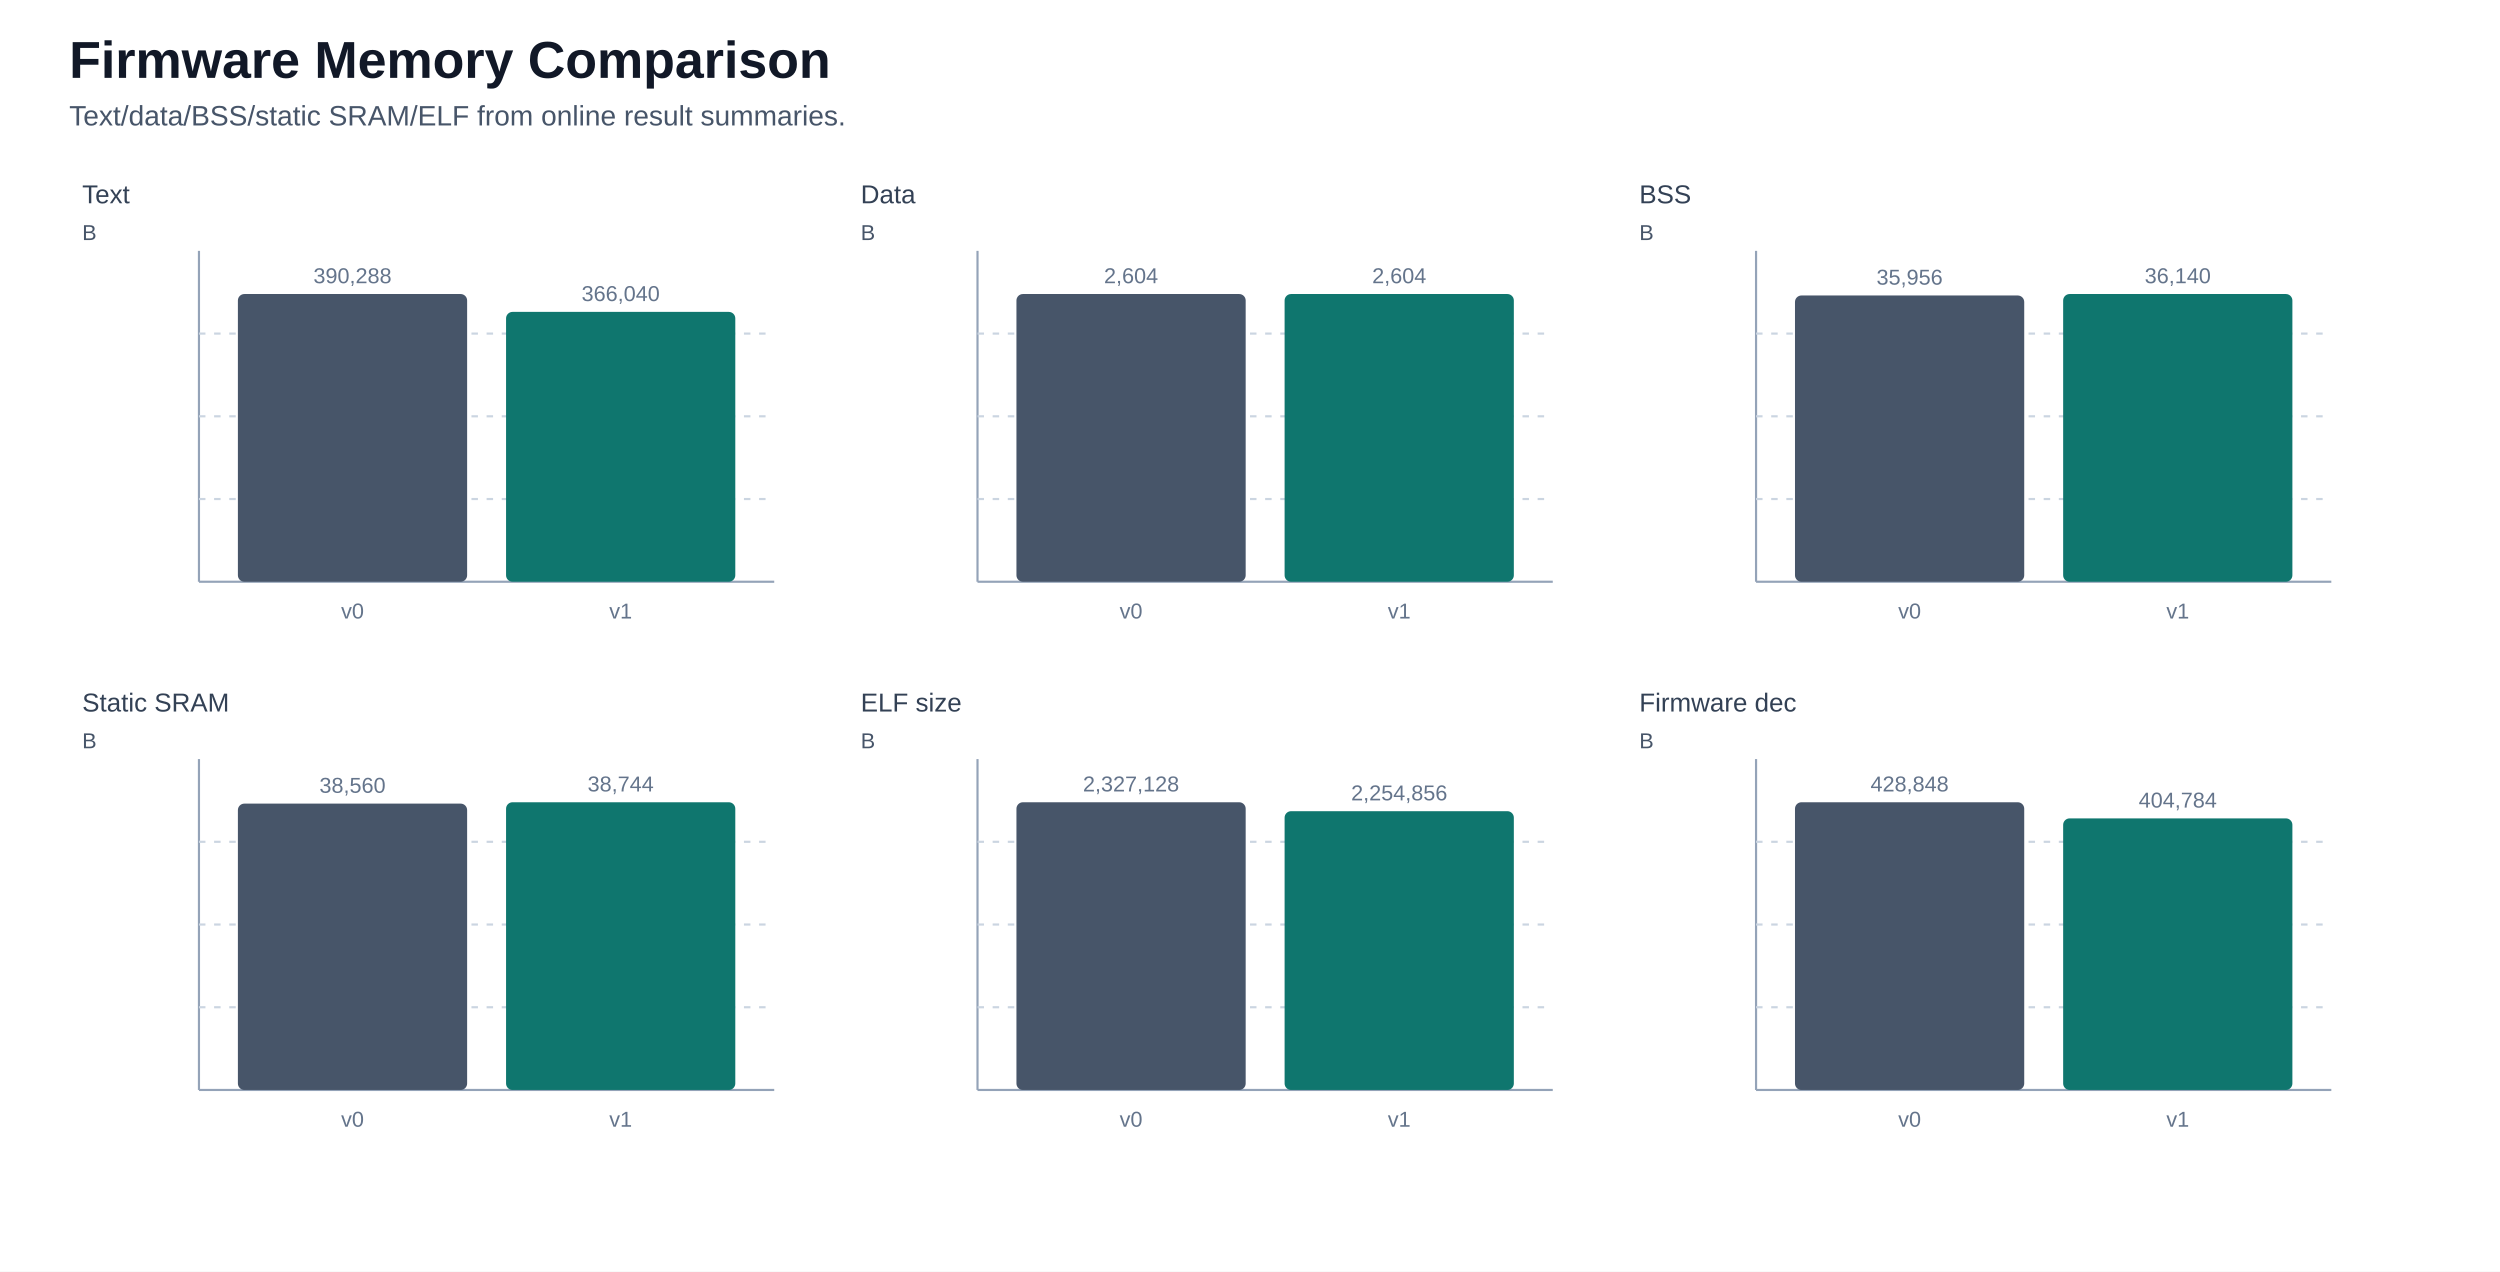
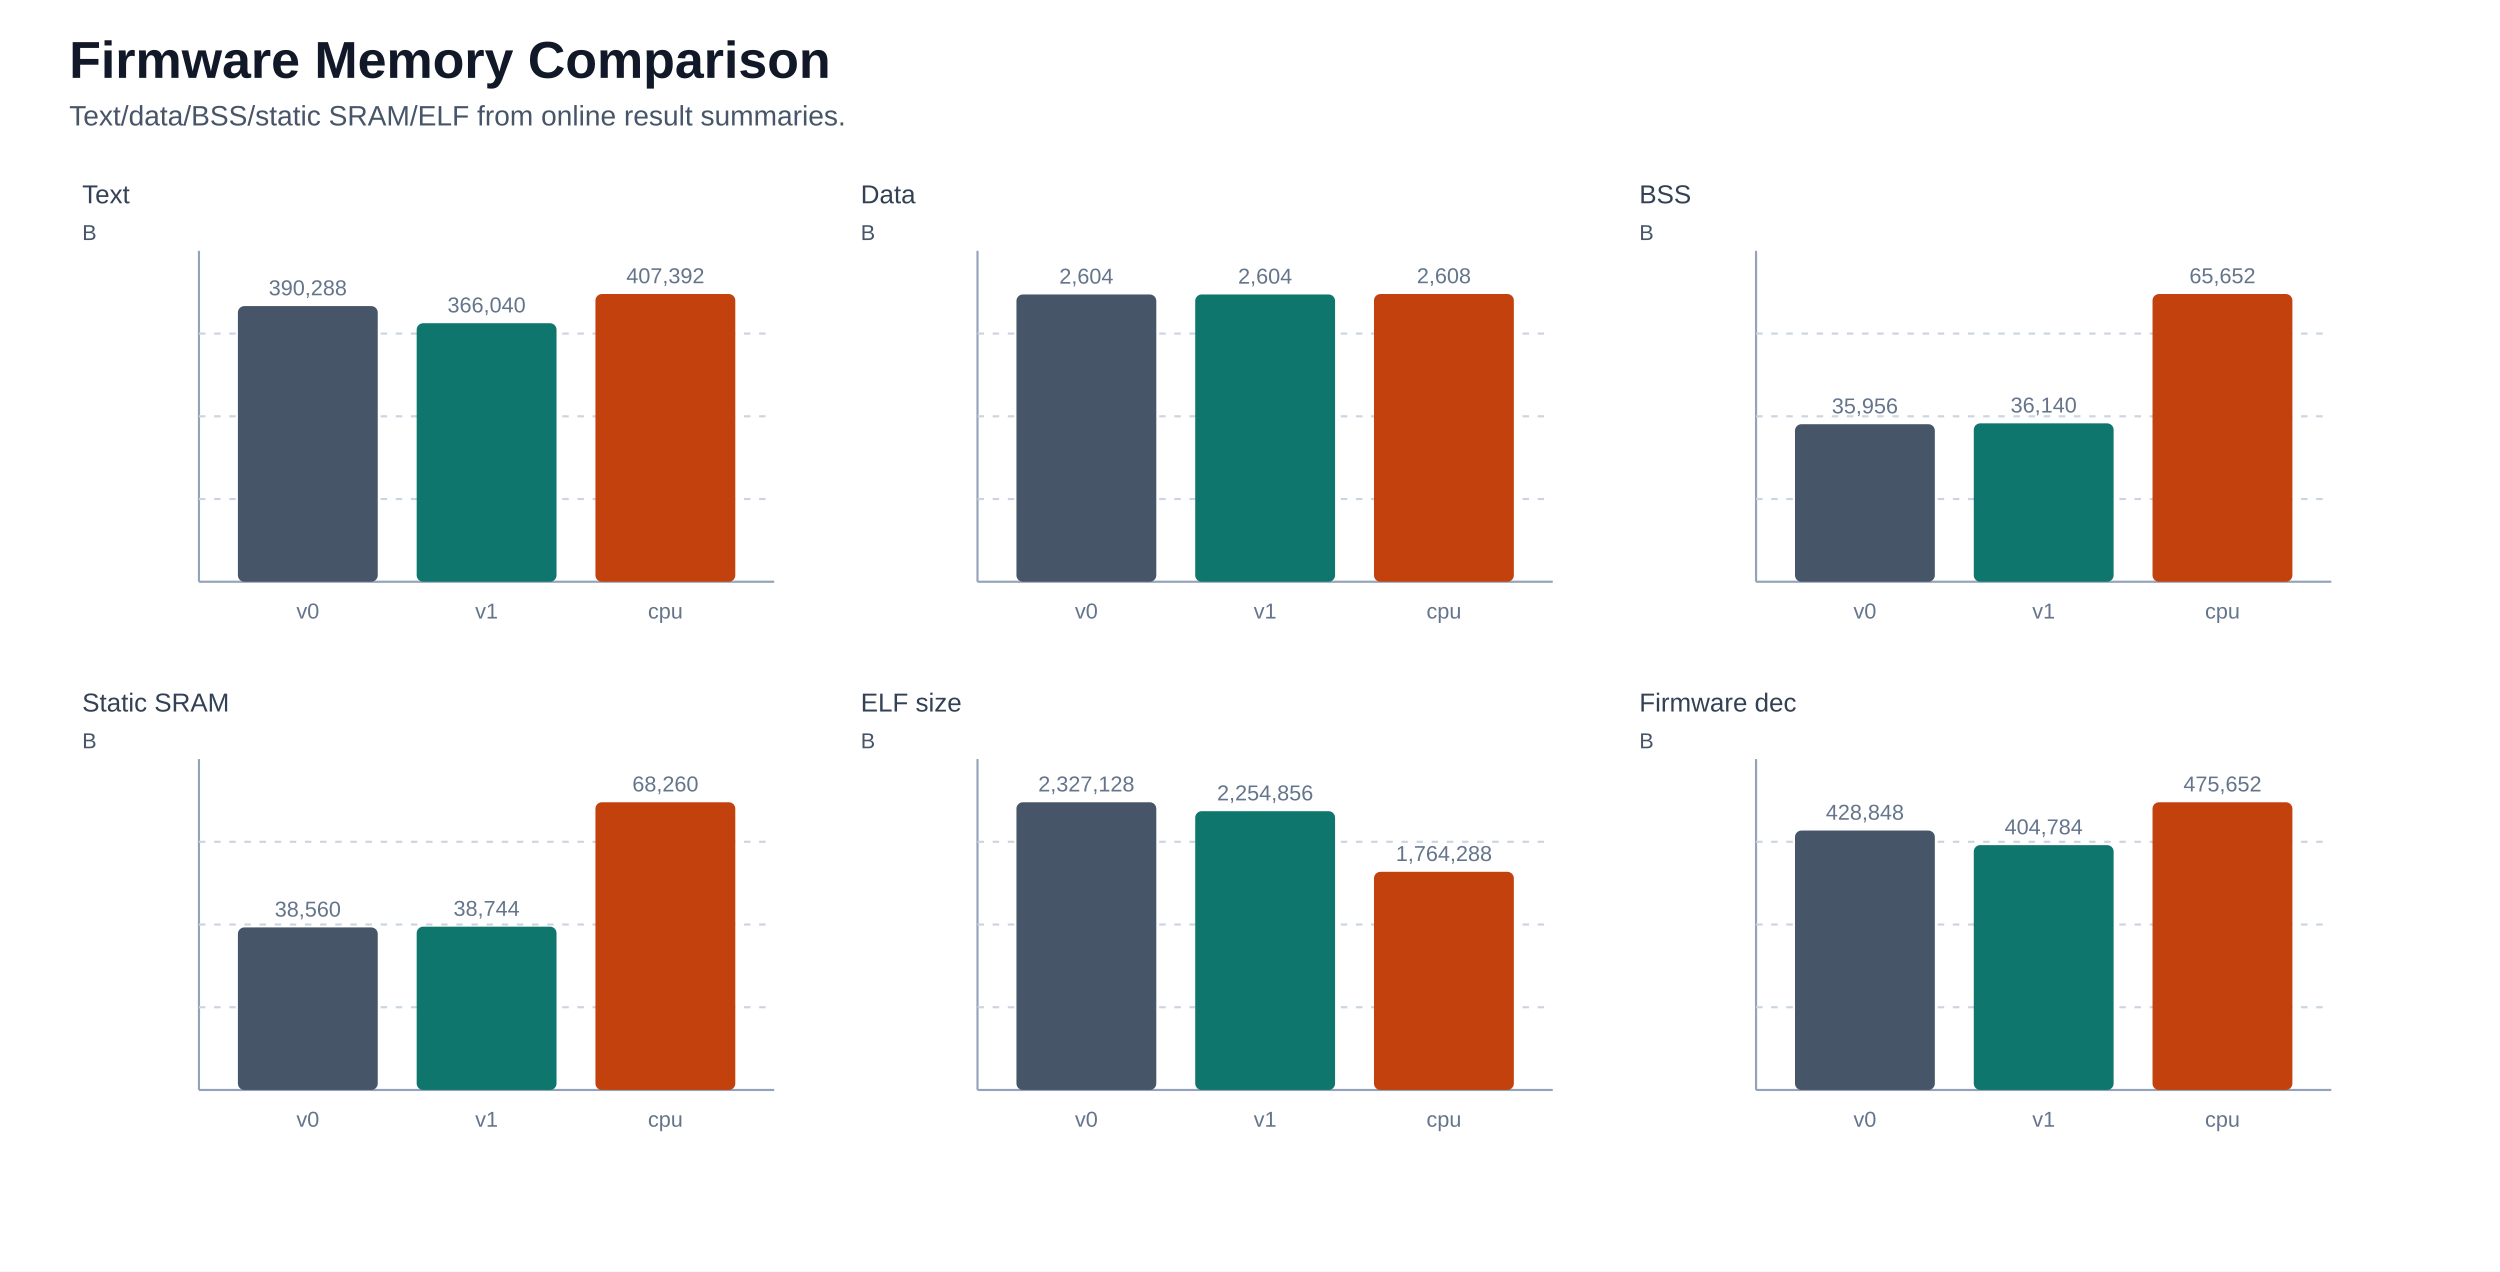
<svg xmlns="http://www.w3.org/2000/svg" width="1156" height="588" viewBox="0 0 1156 588">
  <style>
text{font-family:Arial,Helvetica,sans-serif;fill:#111827}
.title{font-size:24px;font-weight:700}
.subtitle{font-size:13px;fill:#475569}
.axis{stroke:#94a3b8;stroke-width:1}
.grid{stroke:#cbd5e1;stroke-width:1;stroke-dasharray:3 4}
.label{font-size:12px;fill:#334155}
.small{font-size:10px;fill:#475569}
.tick{font-size:10px;fill:#64748b}
</style>
  <rect x="0" y="0" width="100%" height="100%" fill="#ffffff" />
  <text x="32.00" y="36.00" class="title" text-anchor="start">Firmware Memory Comparison</text>
  <text x="32.00" y="58.00" class="subtitle" text-anchor="start">Text/data/BSS/static SRAM/ELF from online result summaries.</text>
  <text x="38.00" y="94.00" class="label" text-anchor="start">Text</text>
  <text x="38.00" y="111.00" class="small" text-anchor="start">B</text>
  <line x1="92.00" y1="116.00" x2="92.00" y2="269.00" class="axis" />
  <line x1="92.00" y1="269.00" x2="358.00" y2="269.00" class="axis" />
  <line x1="92.00" y1="230.75" x2="358.00" y2="230.75" class="grid" />
  <line x1="92.00" y1="192.50" x2="358.00" y2="192.50" class="grid" />
  <line x1="92.00" y1="154.25" x2="358.00" y2="154.25" class="grid" />
-   <rect x="110.00" y="135.96" width="106.00" height="133.04" rx="3" fill="#475569" stroke="none" opacity="1.0" />
-   <text x="163.00" y="130.96" class="tick" text-anchor="middle">390,288</text>
-   <text x="163.00" y="286.00" class="tick" text-anchor="middle">v0</text>
-   <rect x="234.00" y="144.22" width="106.00" height="124.78" rx="3" fill="#0f766e" stroke="none" opacity="1.0" />
-   <text x="287.00" y="139.22" class="tick" text-anchor="middle">366,040</text>
-   <text x="287.00" y="286.00" class="tick" text-anchor="middle">v1</text>
+   <text x="142.33" y="286.00" class="tick" text-anchor="middle">v0</text>
+   <rect x="110.00" y="141.54" width="64.67" height="127.46" rx="3" fill="#475569" stroke="none" opacity="1.0" />
+   <text x="142.33" y="136.54" class="tick" text-anchor="middle">390,288</text>
+   <text x="225.00" y="286.00" class="tick" text-anchor="middle">v1</text>
+   <rect x="192.67" y="149.46" width="64.67" height="119.54" rx="3" fill="#0f766e" stroke="none" opacity="1.0" />
+   <text x="225.00" y="144.46" class="tick" text-anchor="middle">366,040</text>
+   <text x="307.67" y="286.00" class="tick" text-anchor="middle">cpu</text>
+   <rect x="275.33" y="135.96" width="64.67" height="133.04" rx="3" fill="#c2410c" stroke="none" opacity="1.0" />
+   <text x="307.67" y="130.96" class="tick" text-anchor="middle">407,392</text>
  <text x="398.00" y="94.00" class="label" text-anchor="start">Data</text>
  <text x="398.00" y="111.00" class="small" text-anchor="start">B</text>
  <line x1="452.00" y1="116.00" x2="452.00" y2="269.00" class="axis" />
  <line x1="452.00" y1="269.00" x2="718.00" y2="269.00" class="axis" />
  <line x1="452.00" y1="230.75" x2="718.00" y2="230.75" class="grid" />
  <line x1="452.00" y1="192.50" x2="718.00" y2="192.50" class="grid" />
  <line x1="452.00" y1="154.25" x2="718.00" y2="154.25" class="grid" />
-   <rect x="470.00" y="135.96" width="106.00" height="133.04" rx="3" fill="#475569" stroke="none" opacity="1.0" />
-   <text x="523.00" y="130.96" class="tick" text-anchor="middle">2,604</text>
-   <text x="523.00" y="286.00" class="tick" text-anchor="middle">v0</text>
-   <rect x="594.00" y="135.96" width="106.00" height="133.04" rx="3" fill="#0f766e" stroke="none" opacity="1.0" />
-   <text x="647.00" y="130.96" class="tick" text-anchor="middle">2,604</text>
-   <text x="647.00" y="286.00" class="tick" text-anchor="middle">v1</text>
+   <text x="502.33" y="286.00" class="tick" text-anchor="middle">v0</text>
+   <rect x="470.00" y="136.16" width="64.67" height="132.84" rx="3" fill="#475569" stroke="none" opacity="1.0" />
+   <text x="502.33" y="131.16" class="tick" text-anchor="middle">2,604</text>
+   <text x="585.00" y="286.00" class="tick" text-anchor="middle">v1</text>
+   <rect x="552.67" y="136.16" width="64.67" height="132.84" rx="3" fill="#0f766e" stroke="none" opacity="1.0" />
+   <text x="585.00" y="131.16" class="tick" text-anchor="middle">2,604</text>
+   <text x="667.67" y="286.00" class="tick" text-anchor="middle">cpu</text>
+   <rect x="635.33" y="135.96" width="64.67" height="133.04" rx="3" fill="#c2410c" stroke="none" opacity="1.0" />
+   <text x="667.67" y="130.96" class="tick" text-anchor="middle">2,608</text>
  <text x="758.00" y="94.00" class="label" text-anchor="start">BSS</text>
  <text x="758.00" y="111.00" class="small" text-anchor="start">B</text>
  <line x1="812.00" y1="116.00" x2="812.00" y2="269.00" class="axis" />
  <line x1="812.00" y1="269.00" x2="1078.00" y2="269.00" class="axis" />
  <line x1="812.00" y1="230.75" x2="1078.00" y2="230.75" class="grid" />
  <line x1="812.00" y1="192.50" x2="1078.00" y2="192.50" class="grid" />
  <line x1="812.00" y1="154.25" x2="1078.00" y2="154.25" class="grid" />
-   <rect x="830.00" y="136.63" width="106.00" height="132.37" rx="3" fill="#475569" stroke="none" opacity="1.0" />
-   <text x="883.00" y="131.63" class="tick" text-anchor="middle">35,956</text>
-   <text x="883.00" y="286.00" class="tick" text-anchor="middle">v0</text>
-   <rect x="954.00" y="135.96" width="106.00" height="133.04" rx="3" fill="#0f766e" stroke="none" opacity="1.0" />
-   <text x="1007.00" y="130.96" class="tick" text-anchor="middle">36,140</text>
-   <text x="1007.00" y="286.00" class="tick" text-anchor="middle">v1</text>
+   <text x="862.33" y="286.00" class="tick" text-anchor="middle">v0</text>
+   <rect x="830.00" y="196.14" width="64.67" height="72.86" rx="3" fill="#475569" stroke="none" opacity="1.0" />
+   <text x="862.33" y="191.14" class="tick" text-anchor="middle">35,956</text>
+   <text x="945.00" y="286.00" class="tick" text-anchor="middle">v1</text>
+   <rect x="912.67" y="195.76" width="64.67" height="73.24" rx="3" fill="#0f766e" stroke="none" opacity="1.0" />
+   <text x="945.00" y="190.76" class="tick" text-anchor="middle">36,140</text>
+   <text x="1027.67" y="286.00" class="tick" text-anchor="middle">cpu</text>
+   <rect x="995.33" y="135.96" width="64.67" height="133.04" rx="3" fill="#c2410c" stroke="none" opacity="1.0" />
+   <text x="1027.67" y="130.96" class="tick" text-anchor="middle">65,652</text>
  <text x="38.00" y="329.00" class="label" text-anchor="start">Static SRAM</text>
  <text x="38.00" y="346.00" class="small" text-anchor="start">B</text>
  <line x1="92.00" y1="351.00" x2="92.00" y2="504.00" class="axis" />
  <line x1="92.00" y1="504.00" x2="358.00" y2="504.00" class="axis" />
  <line x1="92.00" y1="465.75" x2="358.00" y2="465.75" class="grid" />
  <line x1="92.00" y1="427.50" x2="358.00" y2="427.50" class="grid" />
  <line x1="92.00" y1="389.25" x2="358.00" y2="389.25" class="grid" />
-   <rect x="110.00" y="371.59" width="106.00" height="132.41" rx="3" fill="#475569" stroke="none" opacity="1.0" />
-   <text x="163.00" y="366.59" class="tick" text-anchor="middle">38,560</text>
-   <text x="163.00" y="521.00" class="tick" text-anchor="middle">v0</text>
-   <rect x="234.00" y="370.96" width="106.00" height="133.04" rx="3" fill="#0f766e" stroke="none" opacity="1.0" />
-   <text x="287.00" y="365.96" class="tick" text-anchor="middle">38,744</text>
-   <text x="287.00" y="521.00" class="tick" text-anchor="middle">v1</text>
+   <text x="142.33" y="521.00" class="tick" text-anchor="middle">v0</text>
+   <rect x="110.00" y="428.84" width="64.67" height="75.16" rx="3" fill="#475569" stroke="none" opacity="1.0" />
+   <text x="142.33" y="423.84" class="tick" text-anchor="middle">38,560</text>
+   <text x="225.00" y="521.00" class="tick" text-anchor="middle">v1</text>
+   <rect x="192.67" y="428.49" width="64.67" height="75.51" rx="3" fill="#0f766e" stroke="none" opacity="1.0" />
+   <text x="225.00" y="423.49" class="tick" text-anchor="middle">38,744</text>
+   <text x="307.67" y="521.00" class="tick" text-anchor="middle">cpu</text>
+   <rect x="275.33" y="370.96" width="64.67" height="133.04" rx="3" fill="#c2410c" stroke="none" opacity="1.0" />
+   <text x="307.67" y="365.96" class="tick" text-anchor="middle">68,260</text>
  <text x="398.00" y="329.00" class="label" text-anchor="start">ELF size</text>
  <text x="398.00" y="346.00" class="small" text-anchor="start">B</text>
  <line x1="452.00" y1="351.00" x2="452.00" y2="504.00" class="axis" />
  <line x1="452.00" y1="504.00" x2="718.00" y2="504.00" class="axis" />
  <line x1="452.00" y1="465.75" x2="718.00" y2="465.75" class="grid" />
  <line x1="452.00" y1="427.50" x2="718.00" y2="427.50" class="grid" />
  <line x1="452.00" y1="389.25" x2="718.00" y2="389.25" class="grid" />
-   <rect x="470.00" y="370.96" width="106.00" height="133.04" rx="3" fill="#475569" stroke="none" opacity="1.0" />
-   <text x="523.00" y="365.96" class="tick" text-anchor="middle">2,327,128</text>
-   <text x="523.00" y="521.00" class="tick" text-anchor="middle">v0</text>
-   <rect x="594.00" y="375.09" width="106.00" height="128.91" rx="3" fill="#0f766e" stroke="none" opacity="1.0" />
-   <text x="647.00" y="370.09" class="tick" text-anchor="middle">2,254,856</text>
-   <text x="647.00" y="521.00" class="tick" text-anchor="middle">v1</text>
+   <text x="502.33" y="521.00" class="tick" text-anchor="middle">v0</text>
+   <rect x="470.00" y="370.96" width="64.67" height="133.04" rx="3" fill="#475569" stroke="none" opacity="1.0" />
+   <text x="502.33" y="365.96" class="tick" text-anchor="middle">2,327,128</text>
+   <text x="585.00" y="521.00" class="tick" text-anchor="middle">v1</text>
+   <rect x="552.67" y="375.09" width="64.67" height="128.91" rx="3" fill="#0f766e" stroke="none" opacity="1.0" />
+   <text x="585.00" y="370.09" class="tick" text-anchor="middle">2,254,856</text>
+   <text x="667.67" y="521.00" class="tick" text-anchor="middle">cpu</text>
+   <rect x="635.33" y="403.13" width="64.67" height="100.87" rx="3" fill="#c2410c" stroke="none" opacity="1.0" />
+   <text x="667.67" y="398.13" class="tick" text-anchor="middle">1,764,288</text>
  <text x="758.00" y="329.00" class="label" text-anchor="start">Firmware dec</text>
  <text x="758.00" y="346.00" class="small" text-anchor="start">B</text>
  <line x1="812.00" y1="351.00" x2="812.00" y2="504.00" class="axis" />
  <line x1="812.00" y1="504.00" x2="1078.00" y2="504.00" class="axis" />
  <line x1="812.00" y1="465.75" x2="1078.00" y2="465.75" class="grid" />
  <line x1="812.00" y1="427.50" x2="1078.00" y2="427.50" class="grid" />
  <line x1="812.00" y1="389.25" x2="1078.00" y2="389.25" class="grid" />
-   <rect x="830.00" y="370.96" width="106.00" height="133.04" rx="3" fill="#475569" stroke="none" opacity="1.0" />
-   <text x="883.00" y="365.96" class="tick" text-anchor="middle">428,848</text>
-   <text x="883.00" y="521.00" class="tick" text-anchor="middle">v0</text>
-   <rect x="954.00" y="378.42" width="106.00" height="125.58" rx="3" fill="#0f766e" stroke="none" opacity="1.0" />
-   <text x="1007.00" y="373.42" class="tick" text-anchor="middle">404,784</text>
-   <text x="1007.00" y="521.00" class="tick" text-anchor="middle">v1</text>
+   <text x="862.33" y="521.00" class="tick" text-anchor="middle">v0</text>
+   <rect x="830.00" y="384.05" width="64.67" height="119.95" rx="3" fill="#475569" stroke="none" opacity="1.0" />
+   <text x="862.33" y="379.05" class="tick" text-anchor="middle">428,848</text>
+   <text x="945.00" y="521.00" class="tick" text-anchor="middle">v1</text>
+   <rect x="912.67" y="390.78" width="64.67" height="113.22" rx="3" fill="#0f766e" stroke="none" opacity="1.0" />
+   <text x="945.00" y="385.78" class="tick" text-anchor="middle">404,784</text>
+   <text x="1027.67" y="521.00" class="tick" text-anchor="middle">cpu</text>
+   <rect x="995.33" y="370.96" width="64.67" height="133.04" rx="3" fill="#c2410c" stroke="none" opacity="1.0" />
+   <text x="1027.67" y="365.96" class="tick" text-anchor="middle">475,652</text>
</svg>
